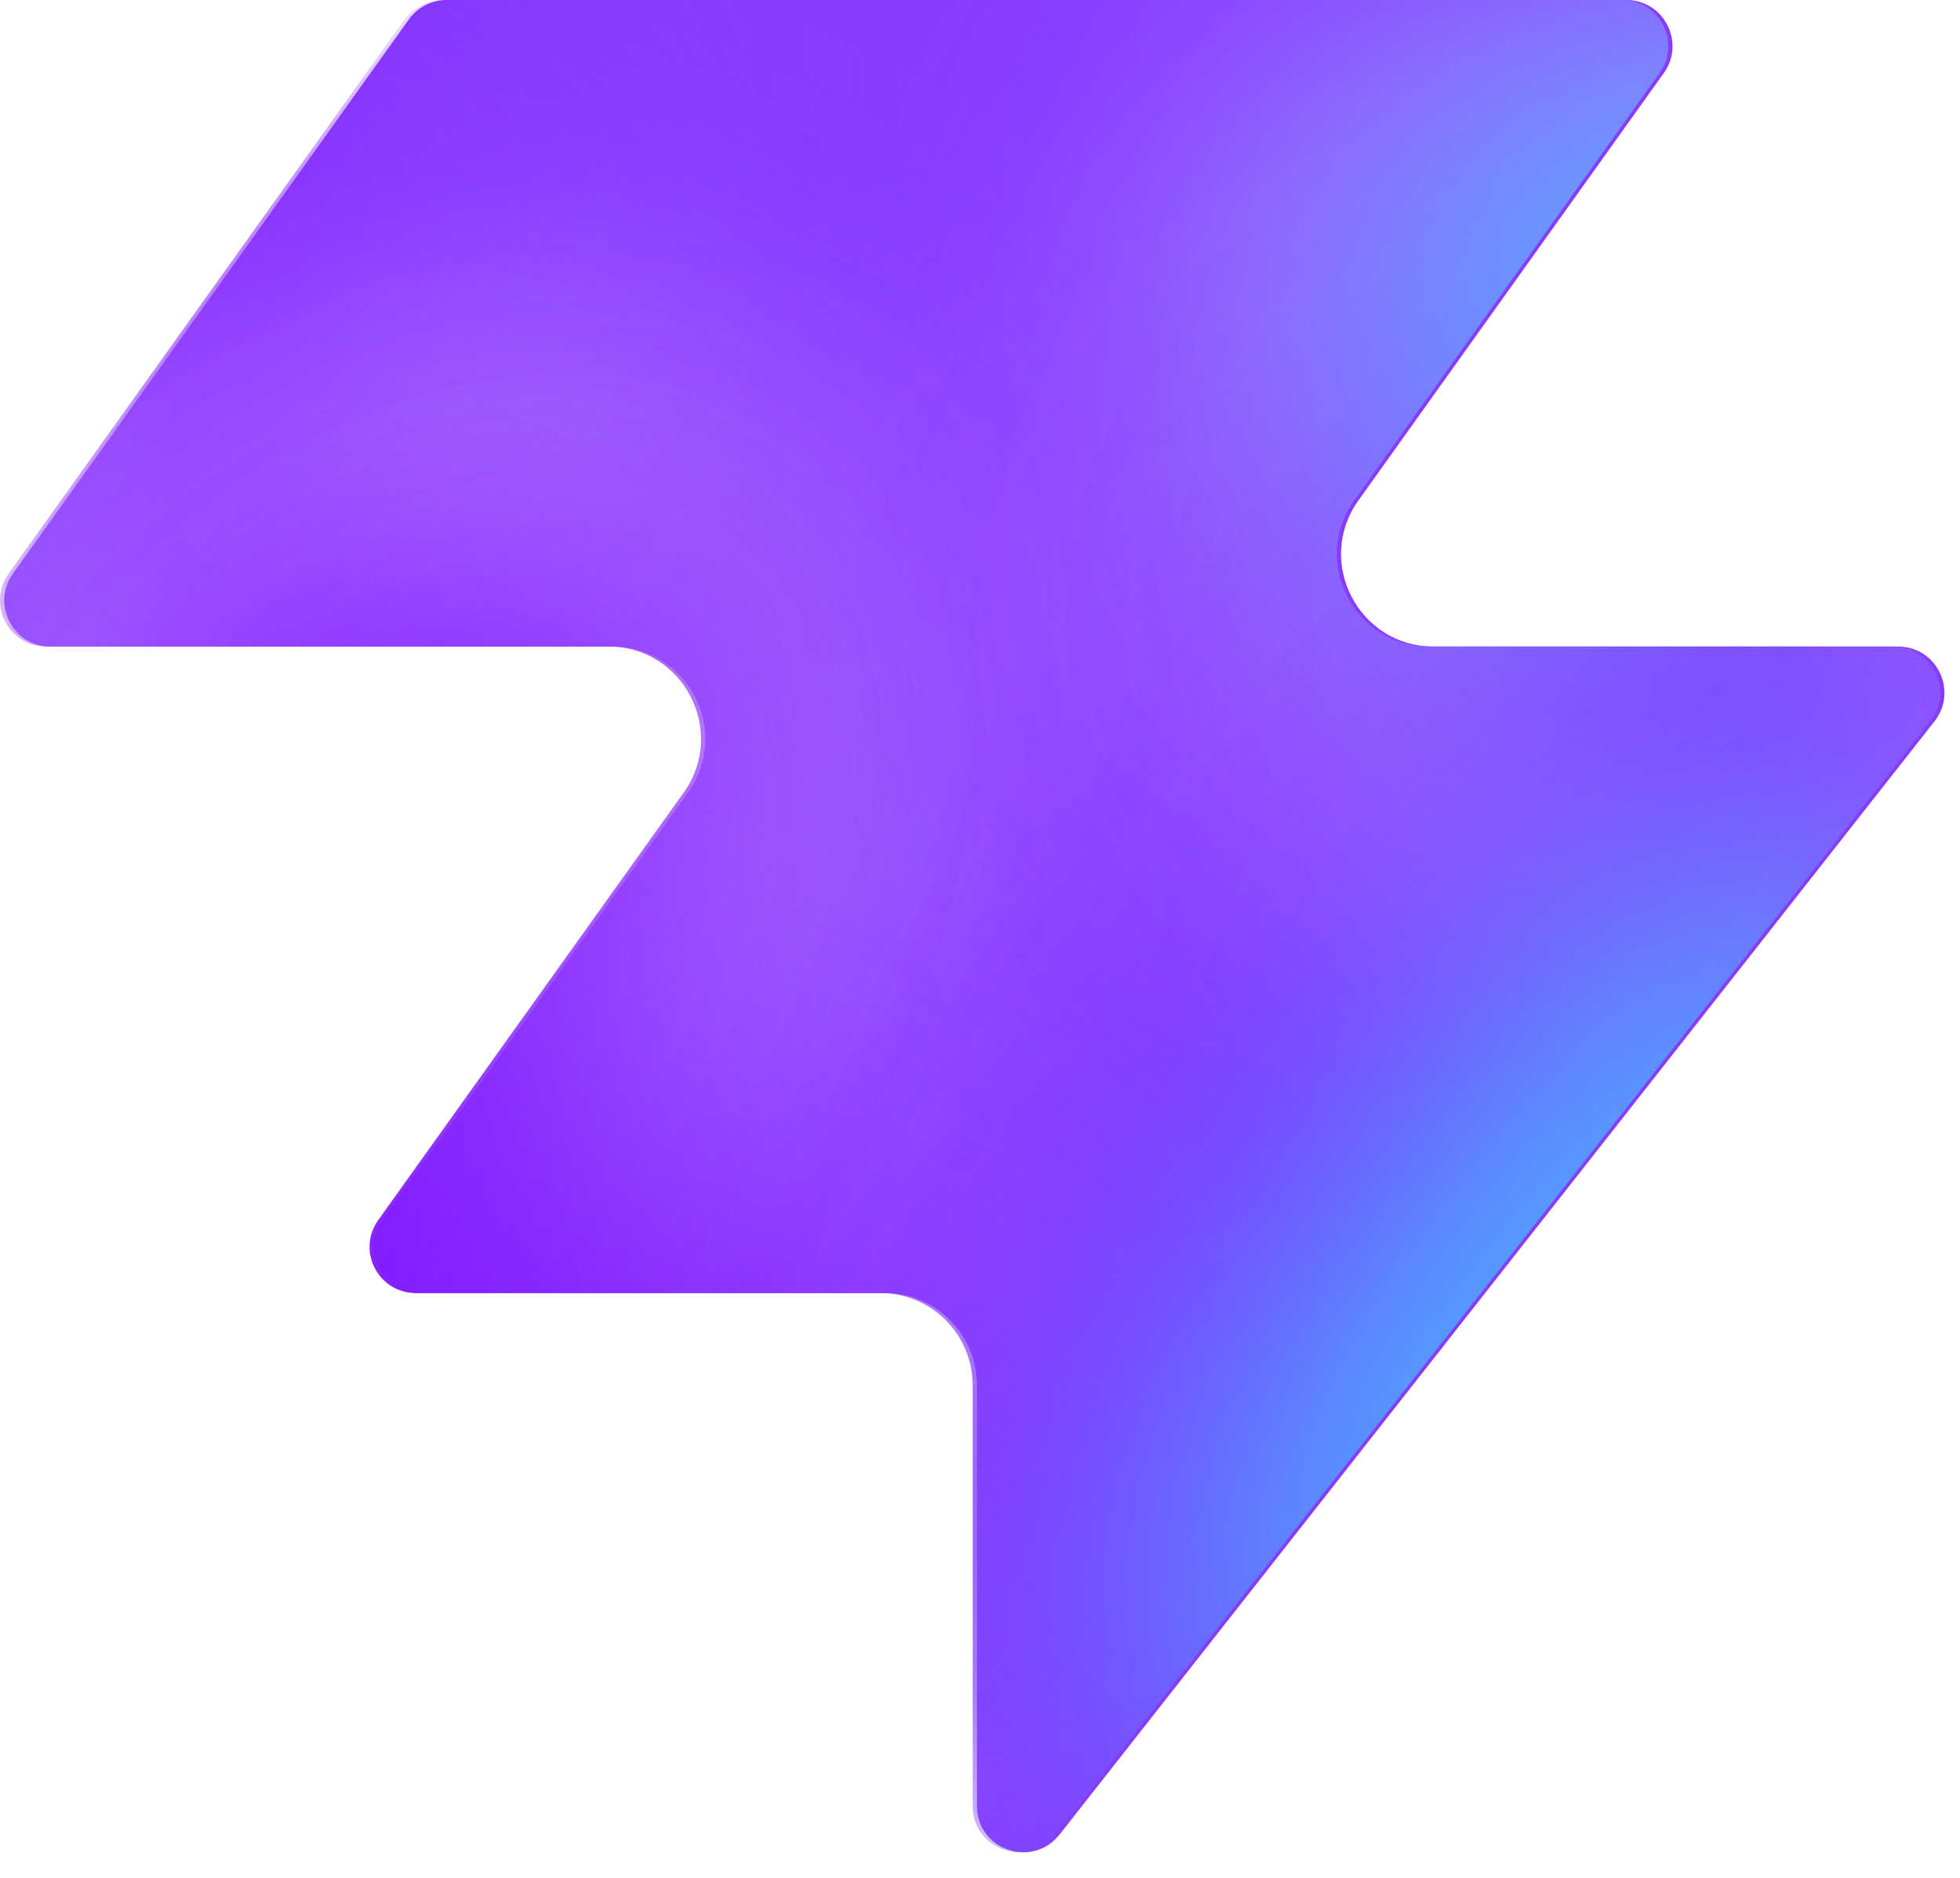
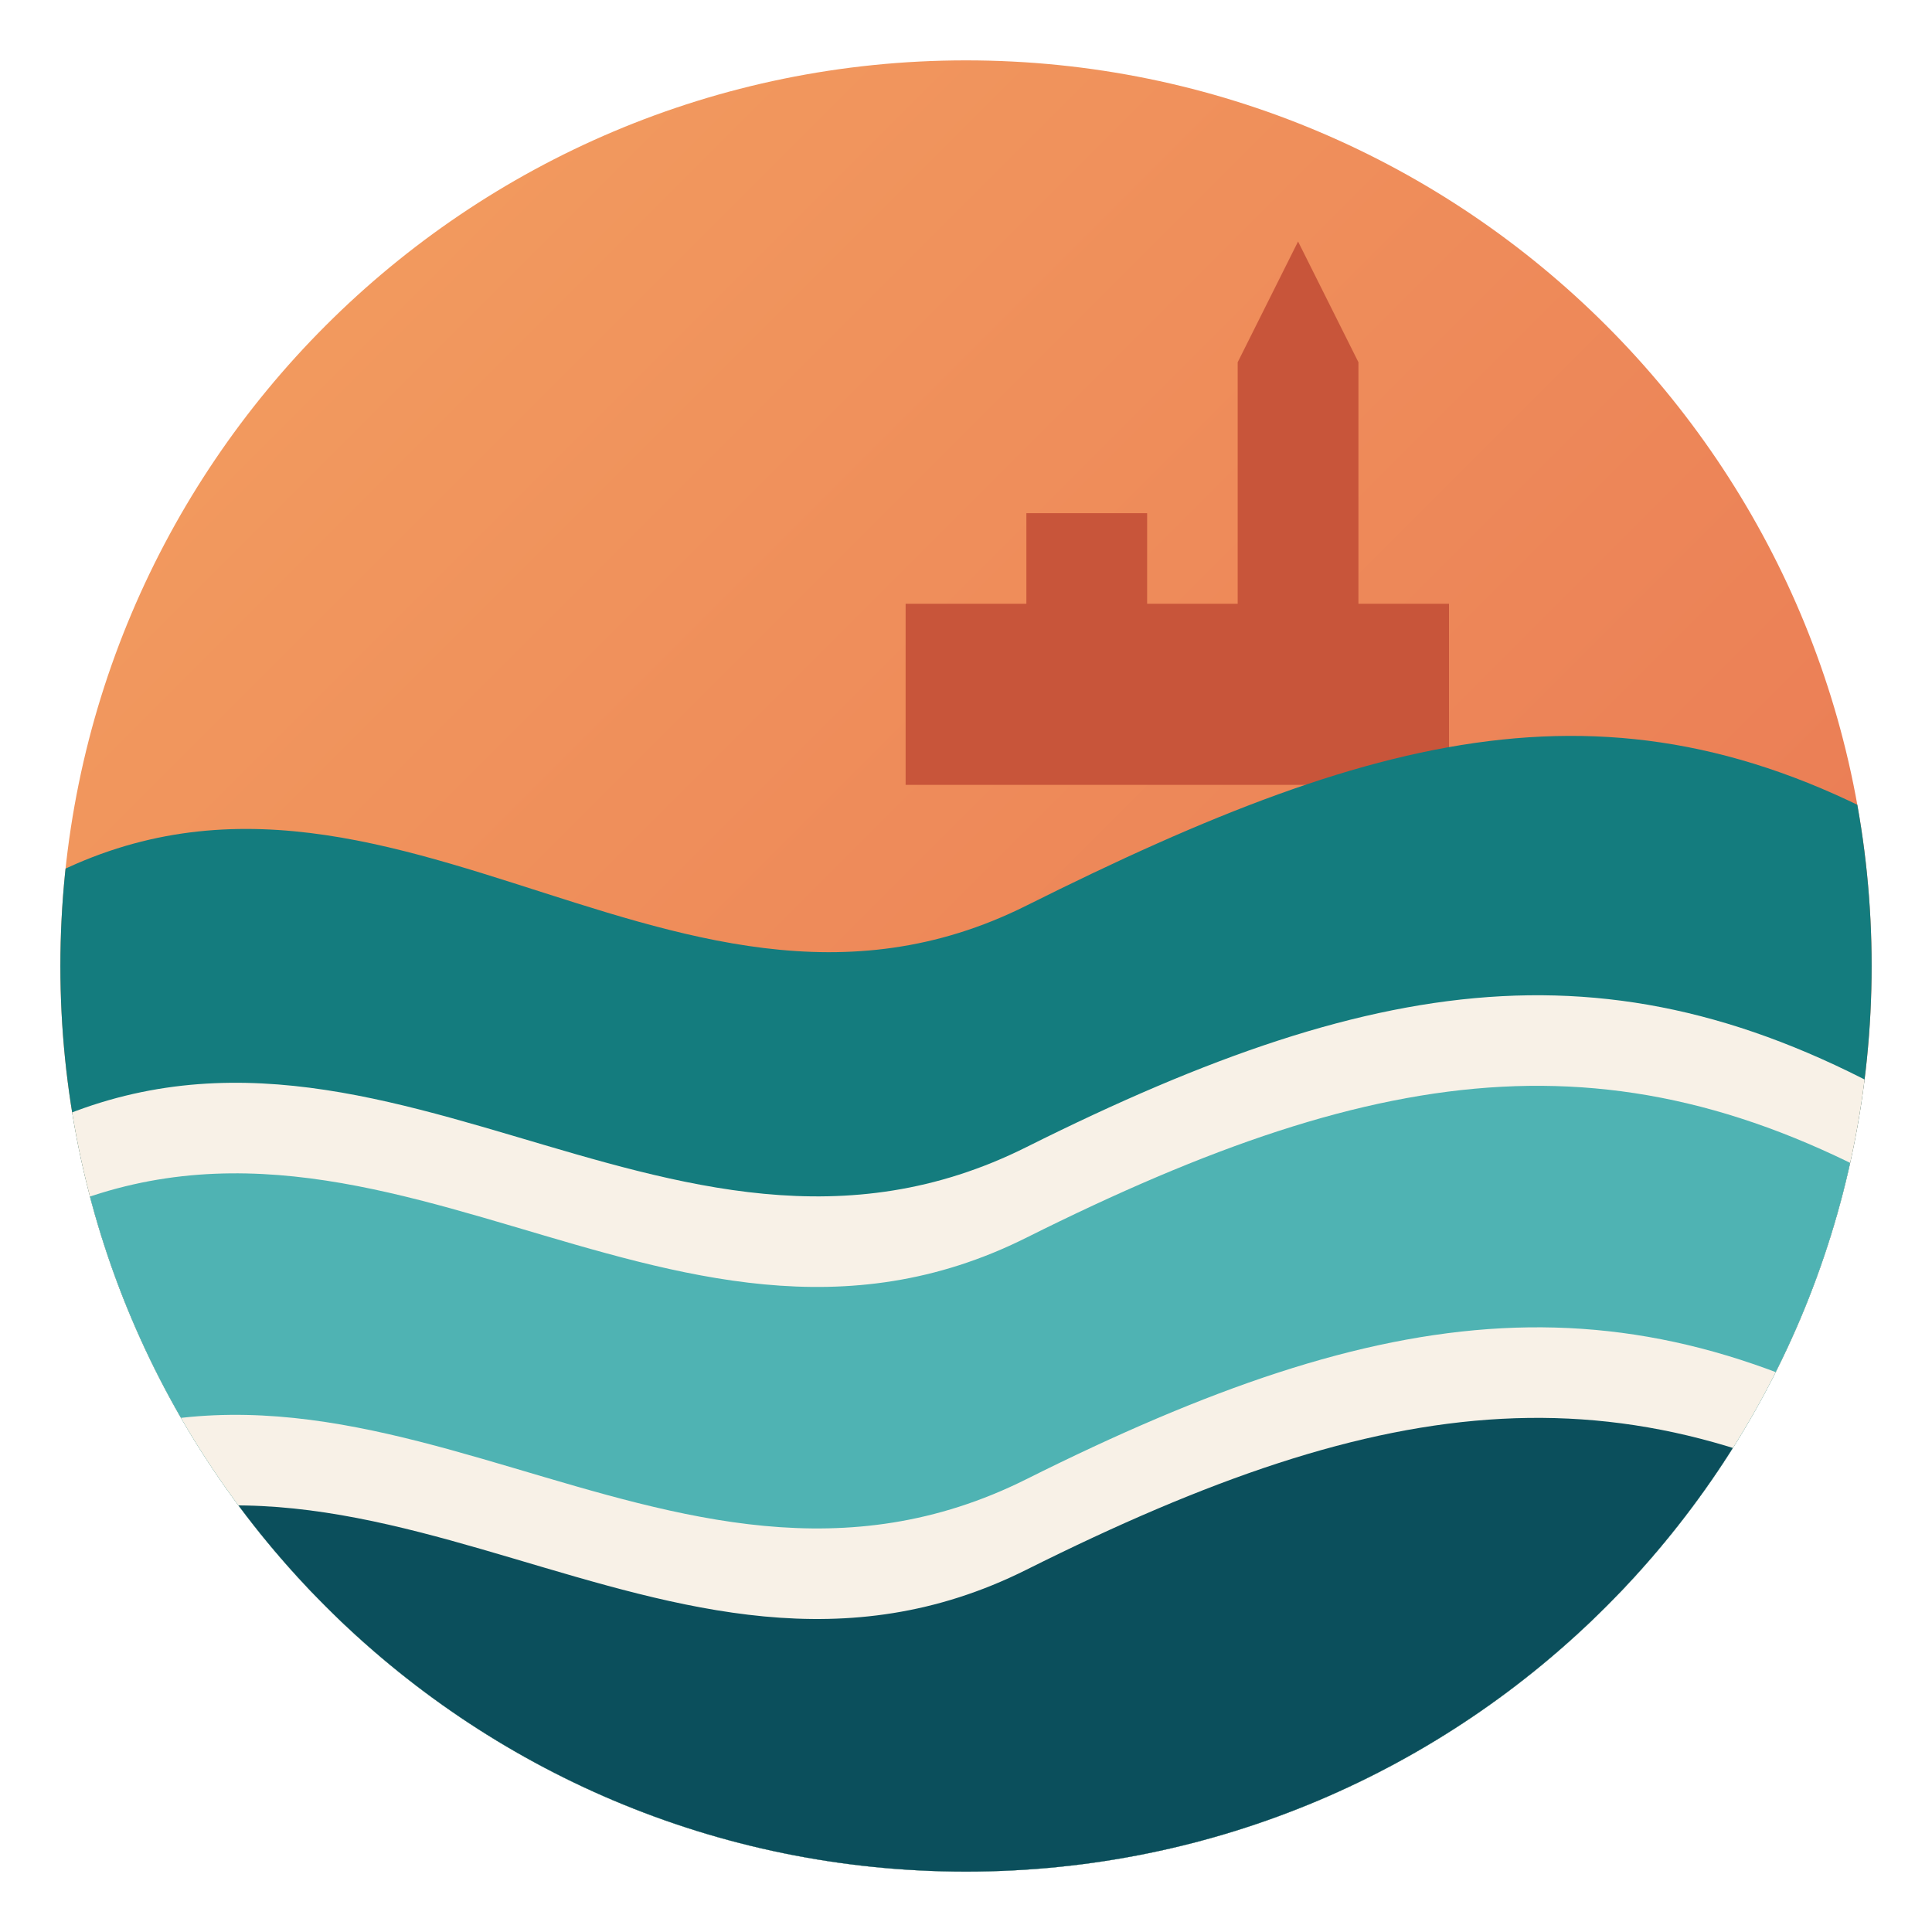
- <svg xmlns="http://www.w3.org/2000/svg" width="48" height="46" fill="none" viewBox="0 0 48 46">
-   <path fill="#863bff" d="M25.946 44.938c-.664.845-2.021.375-2.021-.698V33.937a2.26 2.26 0 0 0-2.262-2.262H10.287c-.92 0-1.456-1.04-.92-1.788l7.48-10.471c1.07-1.497 0-3.578-1.842-3.578H1.237c-.92 0-1.456-1.04-.92-1.788L10.013.474c.214-.297.556-.474.92-.474h28.894c.92 0 1.456 1.04.92 1.788l-7.48 10.471c-1.07 1.498 0 3.579 1.842 3.579h11.377c.943 0 1.473 1.088.89 1.83L25.947 44.94z" style="fill:#863bff;fill:color(display-p3 .525 .23 1);fill-opacity:1" />
-   <mask id="a" width="48" height="46" x="0" y="0" maskUnits="userSpaceOnUse" style="mask-type:alpha">
-     <path fill="#000" d="M25.842 44.938c-.664.844-2.021.375-2.021-.698V33.937a2.26 2.26 0 0 0-2.262-2.262H10.183c-.92 0-1.456-1.04-.92-1.788l7.48-10.471c1.07-1.498 0-3.579-1.842-3.579H1.133c-.92 0-1.456-1.04-.92-1.787L9.91.473c.214-.297.556-.474.92-.474h28.894c.92 0 1.456 1.04.92 1.788l-7.48 10.471c-1.07 1.498 0 3.578 1.842 3.578h11.377c.943 0 1.473 1.088.89 1.832L25.843 44.94z" style="fill:#000;fill-opacity:1" />
-   </mask>
-   <g mask="url(#a)">
-     <g filter="url(#b)">
-       <ellipse cx="5.508" cy="14.704" fill="#ede6ff" rx="5.508" ry="14.704" style="fill:#ede6ff;fill:color(display-p3 .927 .903 1);fill-opacity:1" transform="matrix(.00324 1 1 -.00324 -4.47 31.516)" />
-     </g>
-     <g filter="url(#c)">
-       <ellipse cx="10.399" cy="29.851" fill="#ede6ff" rx="10.399" ry="29.851" style="fill:#ede6ff;fill:color(display-p3 .927 .903 1);fill-opacity:1" transform="matrix(.00324 1 1 -.00324 -39.328 7.883)" />
-     </g>
-     <g filter="url(#d)">
-       <ellipse cx="5.508" cy="30.487" fill="#7e14ff" rx="5.508" ry="30.487" style="fill:#7e14ff;fill:color(display-p3 .492 .077 1);fill-opacity:1" transform="rotate(89.814 -25.913 -14.639)scale(1 -1)" />
-     </g>
-     <g filter="url(#e)">
-       <ellipse cx="5.508" cy="30.599" fill="#7e14ff" rx="5.508" ry="30.599" style="fill:#7e14ff;fill:color(display-p3 .492 .077 1);fill-opacity:1" transform="rotate(89.814 -32.644 -3.334)scale(1 -1)" />
-     </g>
-     <g filter="url(#f)">
-       <ellipse cx="5.508" cy="30.599" fill="#7e14ff" rx="5.508" ry="30.599" style="fill:#7e14ff;fill:color(display-p3 .492 .077 1);fill-opacity:1" transform="matrix(.00324 1 1 -.00324 -34.34 30.47)" />
-     </g>
-     <g filter="url(#g)">
-       <ellipse cx="14.072" cy="22.078" fill="#ede6ff" rx="14.072" ry="22.078" style="fill:#ede6ff;fill:color(display-p3 .927 .903 1);fill-opacity:1" transform="rotate(93.35 24.506 48.493)scale(-1 1)" />
-     </g>
-     <g filter="url(#h)">
-       <ellipse cx="3.47" cy="21.501" fill="#7e14ff" rx="3.47" ry="21.501" style="fill:#7e14ff;fill:color(display-p3 .492 .077 1);fill-opacity:1" transform="rotate(89.009 28.708 47.59)scale(-1 1)" />
-     </g>
-     <g filter="url(#i)">
-       <ellipse cx="3.47" cy="21.501" fill="#7e14ff" rx="3.47" ry="21.501" style="fill:#7e14ff;fill:color(display-p3 .492 .077 1);fill-opacity:1" transform="rotate(89.009 28.708 47.59)scale(-1 1)" />
-     </g>
-     <g filter="url(#j)">
-       <ellipse cx=".387" cy="8.972" fill="#7e14ff" rx="4.407" ry="29.108" style="fill:#7e14ff;fill:color(display-p3 .492 .077 1);fill-opacity:1" transform="rotate(39.51 .387 8.972)" />
-     </g>
-     <g filter="url(#k)">
-       <ellipse cx="47.523" cy="-6.092" fill="#7e14ff" rx="4.407" ry="29.108" style="fill:#7e14ff;fill:color(display-p3 .492 .077 1);fill-opacity:1" transform="rotate(37.892 47.523 -6.092)" />
-     </g>
-     <g filter="url(#l)">
-       <ellipse cx="41.412" cy="6.333" fill="#47bfff" rx="5.971" ry="9.665" style="fill:#47bfff;fill:color(display-p3 .28 .748 1);fill-opacity:1" transform="rotate(37.892 41.412 6.333)" />
-     </g>
-     <g filter="url(#m)">
-       <ellipse cx="-1.879" cy="38.332" fill="#7e14ff" rx="4.407" ry="29.108" style="fill:#7e14ff;fill:color(display-p3 .492 .077 1);fill-opacity:1" transform="rotate(37.892 -1.88 38.332)" />
-     </g>
-     <g filter="url(#n)">
-       <ellipse cx="-1.879" cy="38.332" fill="#7e14ff" rx="4.407" ry="29.108" style="fill:#7e14ff;fill:color(display-p3 .492 .077 1);fill-opacity:1" transform="rotate(37.892 -1.88 38.332)" />
-     </g>
-     <g filter="url(#o)">
-       <ellipse cx="35.651" cy="29.907" fill="#7e14ff" rx="4.407" ry="29.108" style="fill:#7e14ff;fill:color(display-p3 .492 .077 1);fill-opacity:1" transform="rotate(37.892 35.651 29.907)" />
-     </g>
-     <g filter="url(#p)">
-       <ellipse cx="38.418" cy="32.4" fill="#47bfff" rx="5.971" ry="15.297" style="fill:#47bfff;fill:color(display-p3 .28 .748 1);fill-opacity:1" transform="rotate(37.892 38.418 32.4)" />
-     </g>
+ <svg xmlns="http://www.w3.org/2000/svg" viewBox="0 0 64 64">
+   <defs>
+     <clipPath id="c">
+       <circle cx="32" cy="32" r="30" />
+     </clipPath>
+     <linearGradient id="sol" x1="0" y1="0" x2="1" y2="1">
+       <stop offset="0" stop-color="#F4A261" />
+       <stop offset="1" stop-color="#E76F51" />
+     </linearGradient>
+   </defs>
+   <g clip-path="url(#c)">
+     <rect width="64" height="64" fill="url(#sol)" />
+     <path d="M30 26v-6h4v-3h4v3h3v-8l2-4 2 4v8h3v6z" fill="#C8553A" />
+     <path d="M0 30c12-8 22 6 34 0s20-8 30-2v36H0z" fill="#147C7E" />
+     <path d="M0 38c12-7 22 6 34 0s20-7 30-1v27H0z" fill="#F8F1E7" />
+     <path d="M0 41c12-7 22 6 34 0s20-7 30-1v24H0z" fill="#4FB3B3" />
+     <path d="M0 49c12-7 22 6 34 0s20-7 30-1v16H0z" fill="#F8F1E7" />
+     <path d="M0 52c12-7 22 6 34 0s20-7 30-1v13H0z" fill="#0B4F5C" />
  </g>
-   <defs>
-     <filter id="b" width="60.045" height="41.654" x="-19.77" y="16.149" color-interpolation-filters="sRGB" filterUnits="userSpaceOnUse">
-       <feFlood flood-opacity="0" result="BackgroundImageFix" />
-       <feBlend in="SourceGraphic" in2="BackgroundImageFix" result="shape" />
-       <feGaussianBlur result="effect1_foregroundBlur_2002_17158" stdDeviation="7.659" />
-     </filter>
-     <filter id="c" width="90.34" height="51.437" x="-54.613" y="-7.533" color-interpolation-filters="sRGB" filterUnits="userSpaceOnUse">
-       <feFlood flood-opacity="0" result="BackgroundImageFix" />
-       <feBlend in="SourceGraphic" in2="BackgroundImageFix" result="shape" />
-       <feGaussianBlur result="effect1_foregroundBlur_2002_17158" stdDeviation="7.659" />
-     </filter>
-     <filter id="d" width="79.355" height="29.4" x="-49.64" y="2.03" color-interpolation-filters="sRGB" filterUnits="userSpaceOnUse">
-       <feFlood flood-opacity="0" result="BackgroundImageFix" />
-       <feBlend in="SourceGraphic" in2="BackgroundImageFix" result="shape" />
-       <feGaussianBlur result="effect1_foregroundBlur_2002_17158" stdDeviation="4.596" />
-     </filter>
-     <filter id="e" width="79.579" height="29.4" x="-45.045" y="20.029" color-interpolation-filters="sRGB" filterUnits="userSpaceOnUse">
-       <feFlood flood-opacity="0" result="BackgroundImageFix" />
-       <feBlend in="SourceGraphic" in2="BackgroundImageFix" result="shape" />
-       <feGaussianBlur result="effect1_foregroundBlur_2002_17158" stdDeviation="4.596" />
-     </filter>
-     <filter id="f" width="79.579" height="29.4" x="-43.513" y="21.178" color-interpolation-filters="sRGB" filterUnits="userSpaceOnUse">
-       <feFlood flood-opacity="0" result="BackgroundImageFix" />
-       <feBlend in="SourceGraphic" in2="BackgroundImageFix" result="shape" />
-       <feGaussianBlur result="effect1_foregroundBlur_2002_17158" stdDeviation="4.596" />
-     </filter>
-     <filter id="g" width="74.749" height="58.852" x="15.756" y="-17.901" color-interpolation-filters="sRGB" filterUnits="userSpaceOnUse">
-       <feFlood flood-opacity="0" result="BackgroundImageFix" />
-       <feBlend in="SourceGraphic" in2="BackgroundImageFix" result="shape" />
-       <feGaussianBlur result="effect1_foregroundBlur_2002_17158" stdDeviation="7.659" />
-     </filter>
-     <filter id="h" width="61.377" height="25.362" x="23.548" y="2.284" color-interpolation-filters="sRGB" filterUnits="userSpaceOnUse">
-       <feFlood flood-opacity="0" result="BackgroundImageFix" />
-       <feBlend in="SourceGraphic" in2="BackgroundImageFix" result="shape" />
-       <feGaussianBlur result="effect1_foregroundBlur_2002_17158" stdDeviation="4.596" />
-     </filter>
-     <filter id="i" width="61.377" height="25.362" x="23.548" y="2.284" color-interpolation-filters="sRGB" filterUnits="userSpaceOnUse">
-       <feFlood flood-opacity="0" result="BackgroundImageFix" />
-       <feBlend in="SourceGraphic" in2="BackgroundImageFix" result="shape" />
-       <feGaussianBlur result="effect1_foregroundBlur_2002_17158" stdDeviation="4.596" />
-     </filter>
-     <filter id="j" width="56.045" height="63.649" x="-27.636" y="-22.853" color-interpolation-filters="sRGB" filterUnits="userSpaceOnUse">
-       <feFlood flood-opacity="0" result="BackgroundImageFix" />
-       <feBlend in="SourceGraphic" in2="BackgroundImageFix" result="shape" />
-       <feGaussianBlur result="effect1_foregroundBlur_2002_17158" stdDeviation="4.596" />
-     </filter>
-     <filter id="k" width="54.814" height="64.646" x="20.116" y="-38.415" color-interpolation-filters="sRGB" filterUnits="userSpaceOnUse">
-       <feFlood flood-opacity="0" result="BackgroundImageFix" />
-       <feBlend in="SourceGraphic" in2="BackgroundImageFix" result="shape" />
-       <feGaussianBlur result="effect1_foregroundBlur_2002_17158" stdDeviation="4.596" />
-     </filter>
-     <filter id="l" width="33.541" height="35.313" x="24.641" y="-11.323" color-interpolation-filters="sRGB" filterUnits="userSpaceOnUse">
-       <feFlood flood-opacity="0" result="BackgroundImageFix" />
-       <feBlend in="SourceGraphic" in2="BackgroundImageFix" result="shape" />
-       <feGaussianBlur result="effect1_foregroundBlur_2002_17158" stdDeviation="4.596" />
-     </filter>
-     <filter id="m" width="54.814" height="64.646" x="-29.286" y="6.009" color-interpolation-filters="sRGB" filterUnits="userSpaceOnUse">
-       <feFlood flood-opacity="0" result="BackgroundImageFix" />
-       <feBlend in="SourceGraphic" in2="BackgroundImageFix" result="shape" />
-       <feGaussianBlur result="effect1_foregroundBlur_2002_17158" stdDeviation="4.596" />
-     </filter>
-     <filter id="n" width="54.814" height="64.646" x="-29.286" y="6.009" color-interpolation-filters="sRGB" filterUnits="userSpaceOnUse">
-       <feFlood flood-opacity="0" result="BackgroundImageFix" />
-       <feBlend in="SourceGraphic" in2="BackgroundImageFix" result="shape" />
-       <feGaussianBlur result="effect1_foregroundBlur_2002_17158" stdDeviation="4.596" />
-     </filter>
-     <filter id="o" width="54.814" height="64.646" x="8.244" y="-2.416" color-interpolation-filters="sRGB" filterUnits="userSpaceOnUse">
-       <feFlood flood-opacity="0" result="BackgroundImageFix" />
-       <feBlend in="SourceGraphic" in2="BackgroundImageFix" result="shape" />
-       <feGaussianBlur result="effect1_foregroundBlur_2002_17158" stdDeviation="4.596" />
-     </filter>
-     <filter id="p" width="39.409" height="43.623" x="18.713" y="10.588" color-interpolation-filters="sRGB" filterUnits="userSpaceOnUse">
-       <feFlood flood-opacity="0" result="BackgroundImageFix" />
-       <feBlend in="SourceGraphic" in2="BackgroundImageFix" result="shape" />
-       <feGaussianBlur result="effect1_foregroundBlur_2002_17158" stdDeviation="4.596" />
-     </filter>
-   </defs>
</svg>
